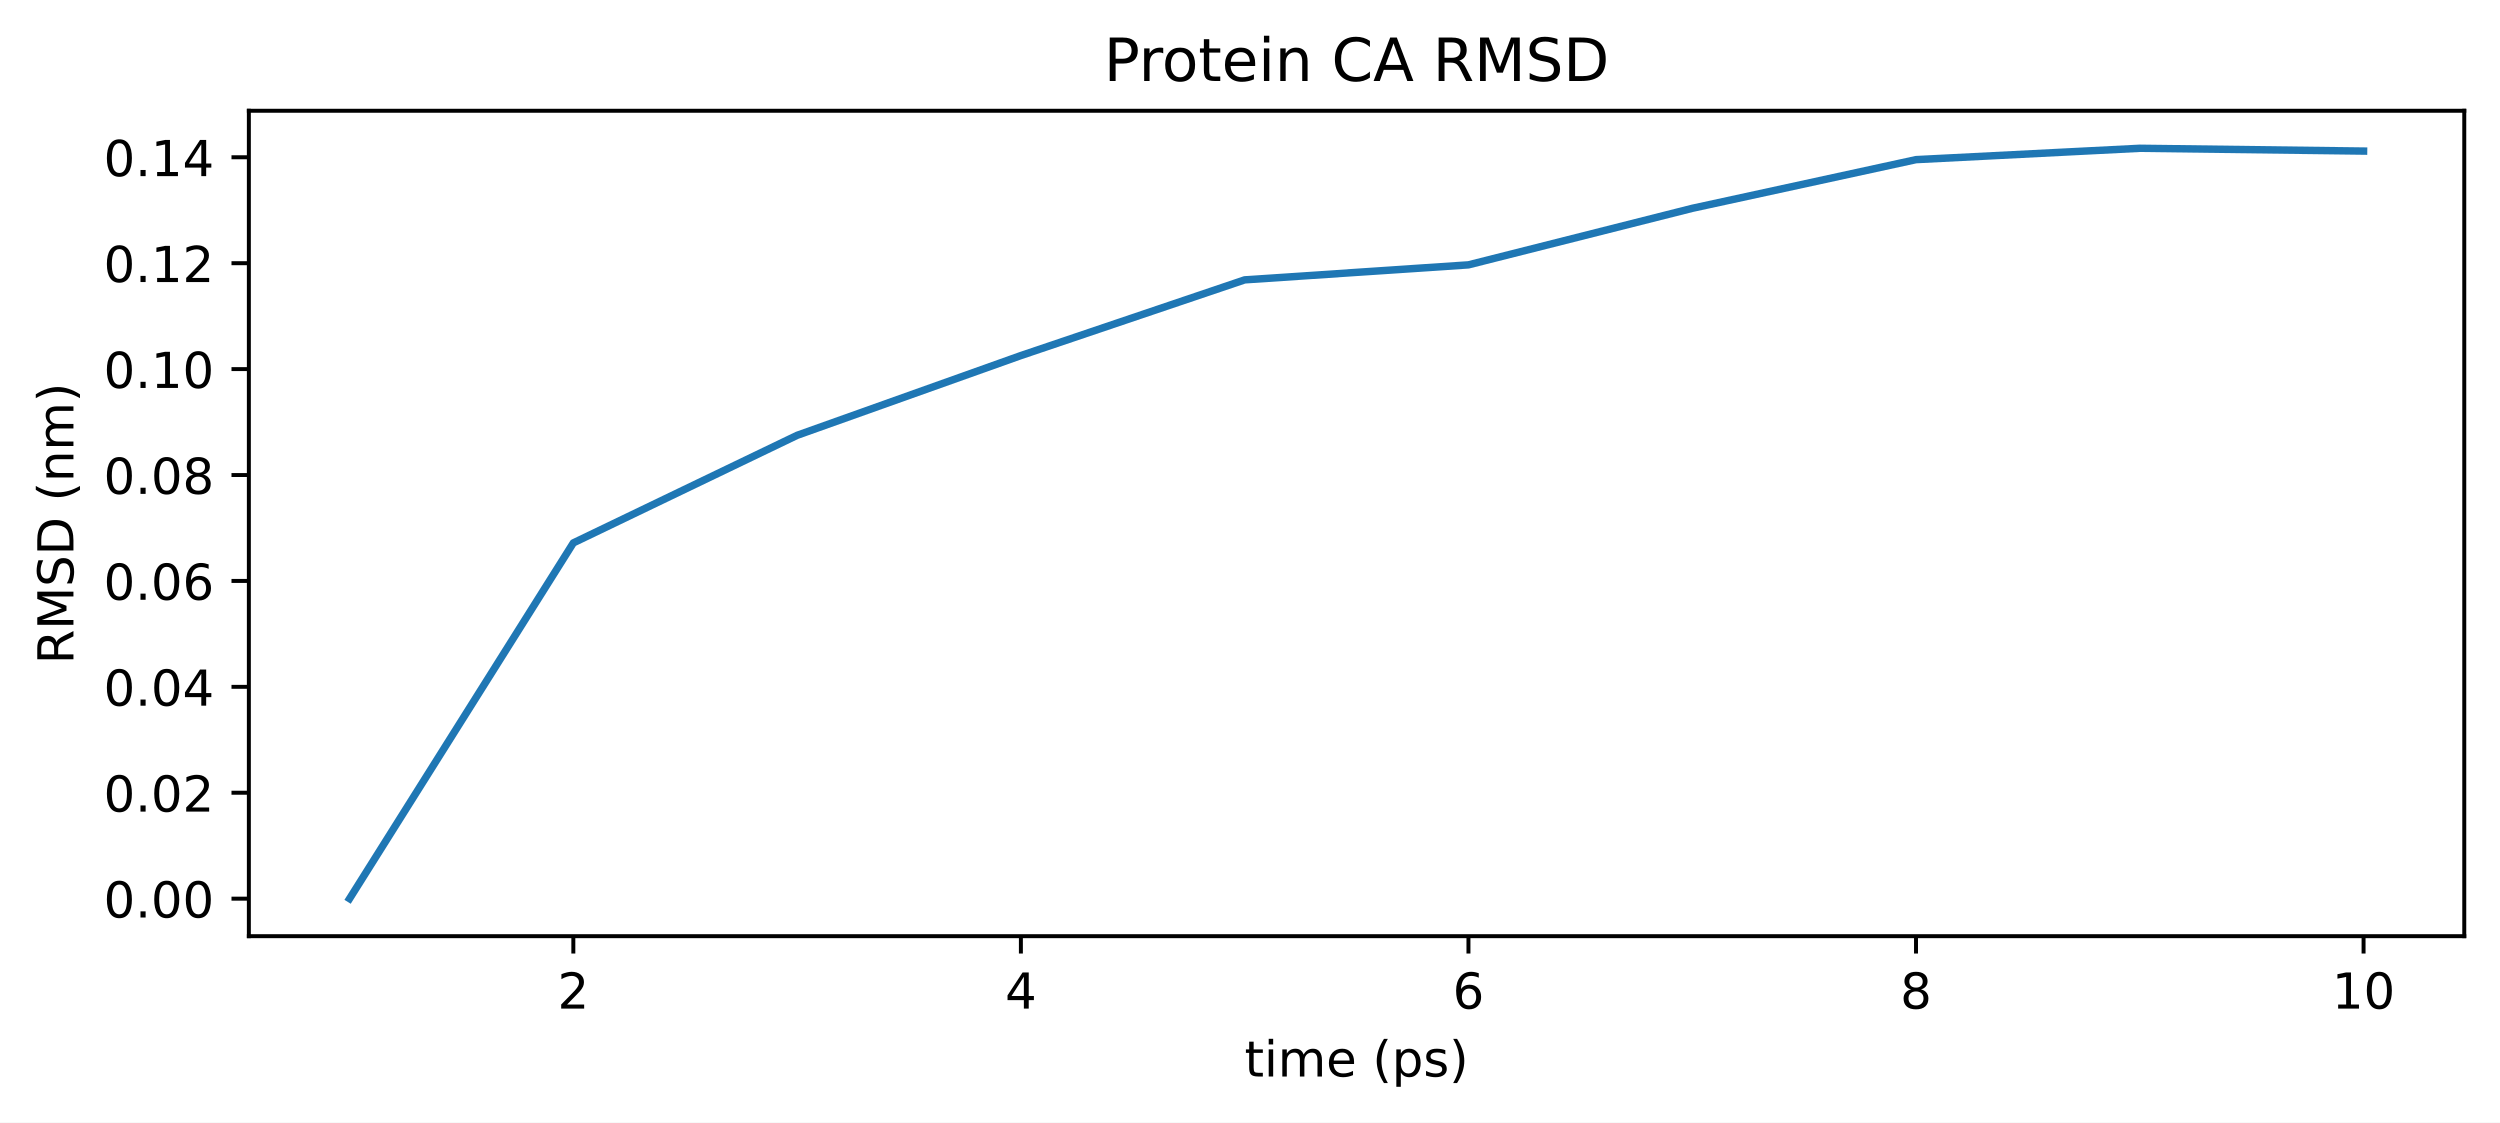
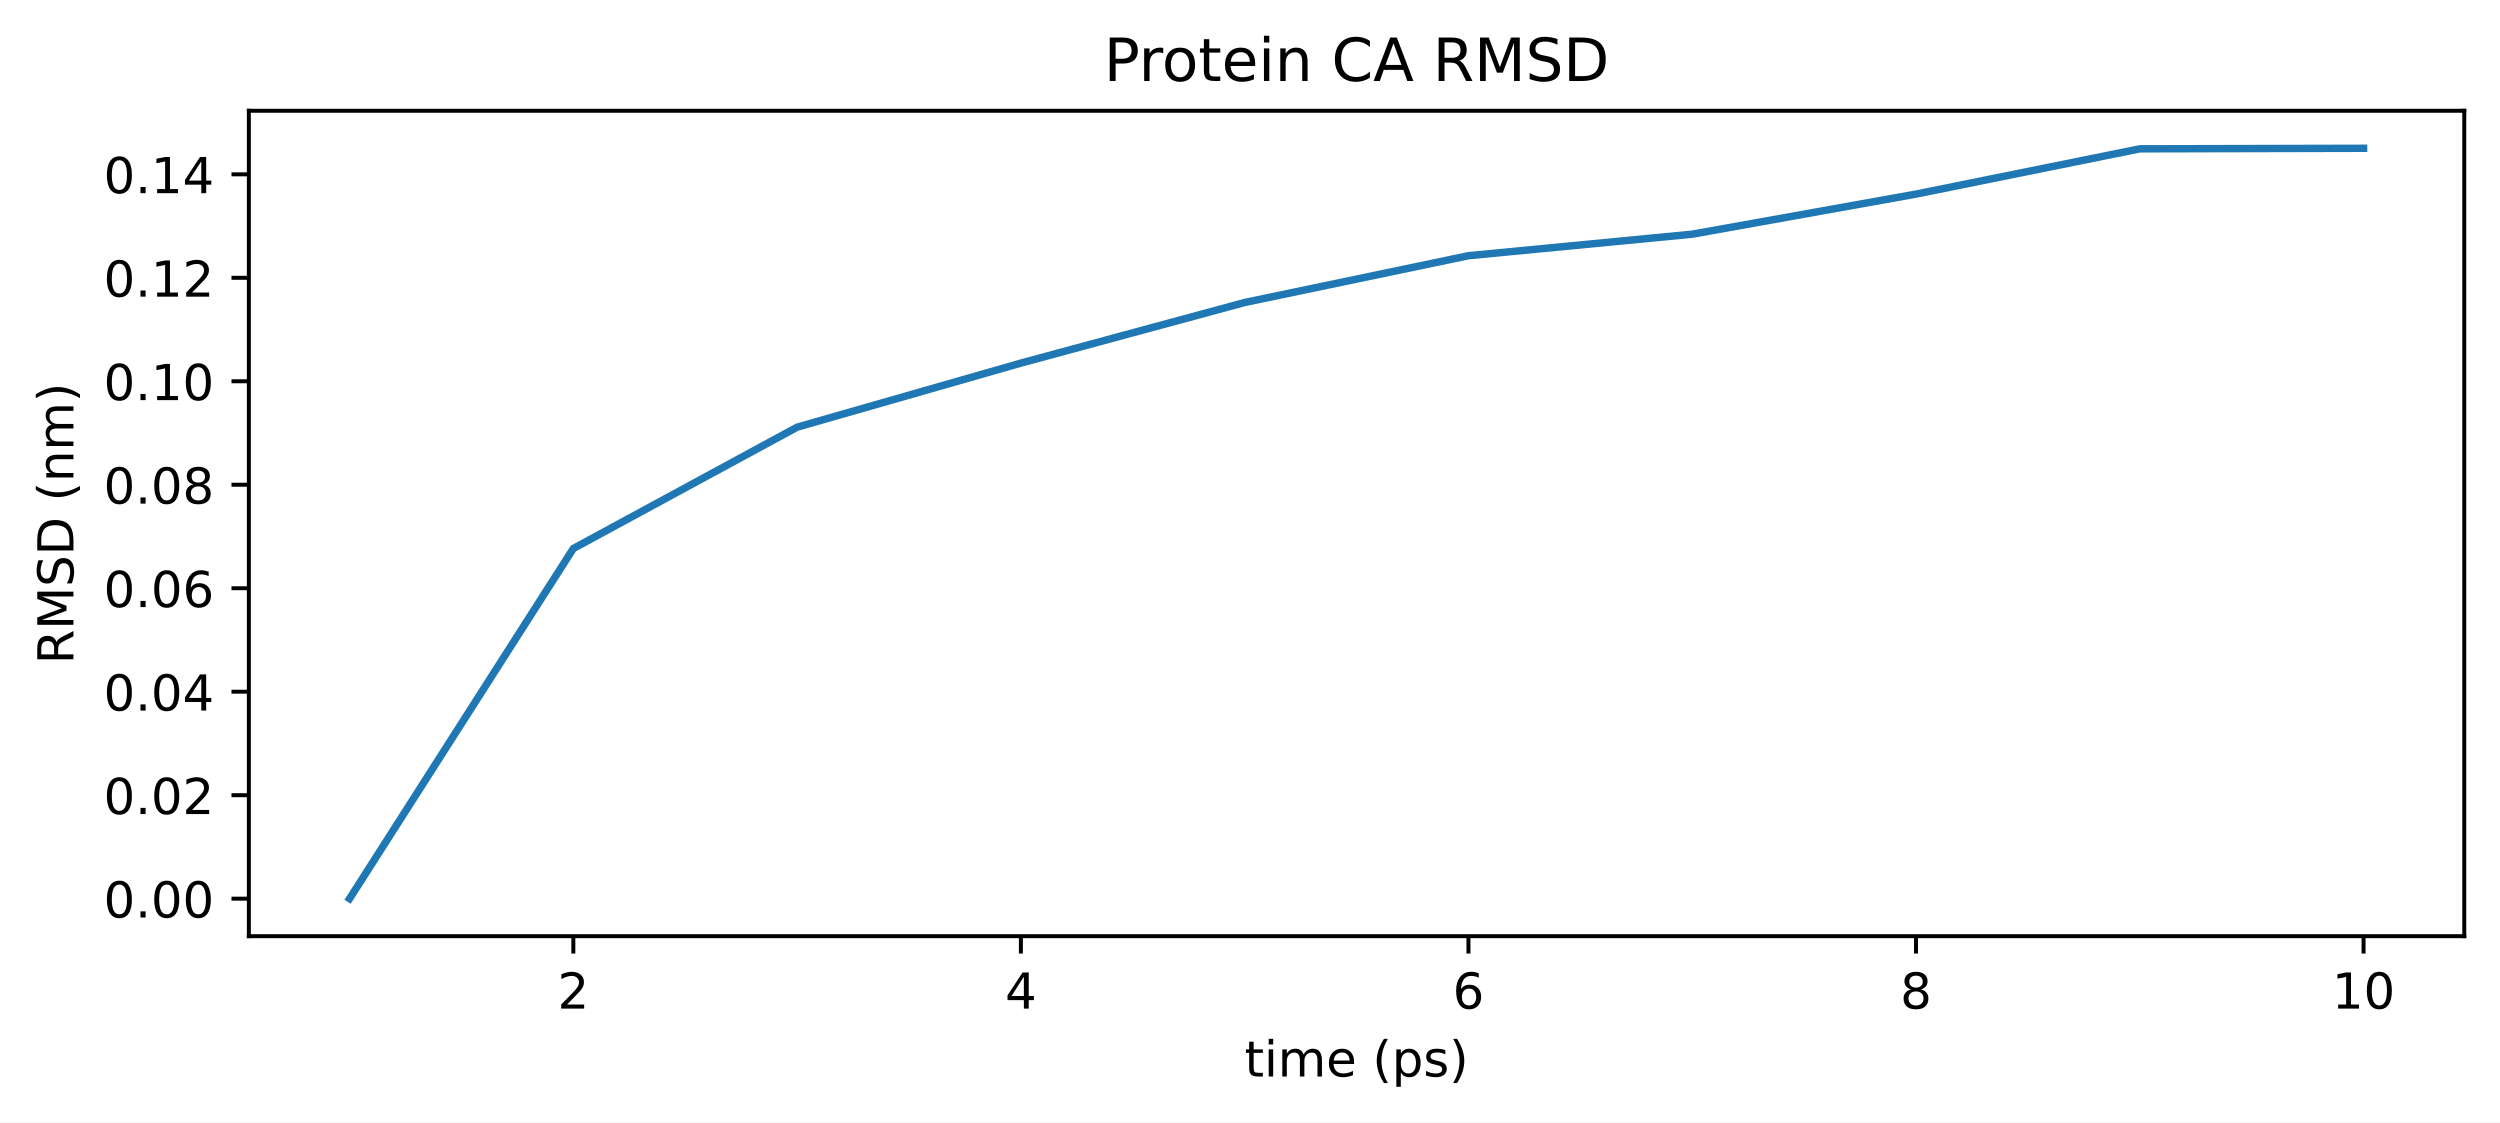
<svg xmlns="http://www.w3.org/2000/svg" xmlns:xlink="http://www.w3.org/1999/xlink" width="503.744pt" height="226.194pt" viewBox="0 0 503.744 226.194" version="1.1">
  <defs>
    <style type="text/css">*{stroke-linejoin: round; stroke-linecap: butt}</style>
  </defs>
  <g id="figure_1">
    <g id="patch_1">
      <path d="M 0 226.194  L 503.744 226.194  L 503.744 0  L 0 0  z " style="fill: #ffffff" />
    </g>
    <g id="axes_1">
      <g id="patch_2">
        <path d="M 50.144 188.638  L 496.544 188.638  L 496.544 22.318  L 50.144 22.318  z " style="fill: #ffffff" />
      </g>
      <g id="matplotlib.axis_1">
        <g id="xtick_1">
          <g id="line2d_1">
            <defs>
-               <path id="m0644e75cca" d="M 0 0  L 0 3.5  " style="stroke: #000000; stroke-width: 0.8" />
+               <path id="m06a3fca0b7" d="M 0 0  L 0 3.5  " style="stroke: #000000; stroke-width: 0.8" />
            </defs>
            <g>
-               <use xlink:href="#m0644e75cca" x="115.526" y="188.638" style="stroke: #000000; stroke-width: 0.8" />
+               <use xlink:href="#m06a3fca0b7" x="115.526" y="188.638" style="stroke: #000000; stroke-width: 0.8" />
            </g>
          </g>
          <g id="text_1">
            <g transform="translate(112.3443 203.2366) scale(0.1 -0.1)">
              <defs>
                <path id="DejaVuSans-32" d="M 1228 531  L 3431 531  L 3431 0  L 469 0  L 469 531  Q 828 903 1448 1529  Q 2069 2156 2228 2338  Q 2531 2678 2651 2914  Q 2772 3150 2772 3378  Q 2772 3750 2511 3984  Q 2250 4219 1831 4219  Q 1534 4219 1204 4116  Q 875 4013 500 3803  L 500 4441  Q 881 4594 1212 4672  Q 1544 4750 1819 4750  Q 2544 4750 2975 4387  Q 3406 4025 3406 3419  Q 3406 3131 3298 2873  Q 3191 2616 2906 2266  Q 2828 2175 2409 1742  Q 1991 1309 1228 531  z " transform="scale(0.015625)" />
              </defs>
              <use xlink:href="#DejaVuSans-32" />
            </g>
          </g>
        </g>
        <g id="xtick_2">
          <g id="line2d_2">
            <g>
-               <use xlink:href="#m0644e75cca" x="205.707" y="188.638" style="stroke: #000000; stroke-width: 0.8" />
+               <use xlink:href="#m06a3fca0b7" x="205.707" y="188.638" style="stroke: #000000; stroke-width: 0.8" />
            </g>
          </g>
          <g id="text_2">
            <g transform="translate(202.5261 203.2366) scale(0.1 -0.1)">
              <defs>
                <path id="DejaVuSans-34" d="M 2419 4116  L 825 1625  L 2419 1625  L 2419 4116  z M 2253 4666  L 3047 4666  L 3047 1625  L 3713 1625  L 3713 1100  L 3047 1100  L 3047 0  L 2419 0  L 2419 1100  L 313 1100  L 313 1709  L 2253 4666  z " transform="scale(0.015625)" />
              </defs>
              <use xlink:href="#DejaVuSans-34" />
            </g>
          </g>
        </g>
        <g id="xtick_3">
          <g id="line2d_3">
            <g>
-               <use xlink:href="#m0644e75cca" x="295.889" y="188.638" style="stroke: #000000; stroke-width: 0.8" />
+               <use xlink:href="#m06a3fca0b7" x="295.889" y="188.638" style="stroke: #000000; stroke-width: 0.8" />
            </g>
          </g>
          <g id="text_3">
            <g transform="translate(292.708 203.2366) scale(0.1 -0.1)">
              <defs>
                <path id="DejaVuSans-36" d="M 2113 2584  Q 1688 2584 1439 2293  Q 1191 2003 1191 1497  Q 1191 994 1439 701  Q 1688 409 2113 409  Q 2538 409 2786 701  Q 3034 994 3034 1497  Q 3034 2003 2786 2293  Q 2538 2584 2113 2584  z M 3366 4563  L 3366 3988  Q 3128 4100 2886 4159  Q 2644 4219 2406 4219  Q 1781 4219 1451 3797  Q 1122 3375 1075 2522  Q 1259 2794 1537 2939  Q 1816 3084 2150 3084  Q 2853 3084 3261 2657  Q 3669 2231 3669 1497  Q 3669 778 3244 343  Q 2819 -91 2113 -91  Q 1303 -91 875 529  Q 447 1150 447 2328  Q 447 3434 972 4092  Q 1497 4750 2381 4750  Q 2619 4750 2861 4703  Q 3103 4656 3366 4563  z " transform="scale(0.015625)" />
              </defs>
              <use xlink:href="#DejaVuSans-36" />
            </g>
          </g>
        </g>
        <g id="xtick_4">
          <g id="line2d_4">
            <g>
-               <use xlink:href="#m0644e75cca" x="386.071" y="188.638" style="stroke: #000000; stroke-width: 0.8" />
+               <use xlink:href="#m06a3fca0b7" x="386.071" y="188.638" style="stroke: #000000; stroke-width: 0.8" />
            </g>
          </g>
          <g id="text_4">
            <g transform="translate(382.8898 203.2366) scale(0.1 -0.1)">
              <defs>
                <path id="DejaVuSans-38" d="M 2034 2216  Q 1584 2216 1326 1975  Q 1069 1734 1069 1313  Q 1069 891 1326 650  Q 1584 409 2034 409  Q 2484 409 2743 651  Q 3003 894 3003 1313  Q 3003 1734 2745 1975  Q 2488 2216 2034 2216  z M 1403 2484  Q 997 2584 770 2862  Q 544 3141 544 3541  Q 544 4100 942 4425  Q 1341 4750 2034 4750  Q 2731 4750 3128 4425  Q 3525 4100 3525 3541  Q 3525 3141 3298 2862  Q 3072 2584 2669 2484  Q 3125 2378 3379 2068  Q 3634 1759 3634 1313  Q 3634 634 3220 271  Q 2806 -91 2034 -91  Q 1263 -91 848 271  Q 434 634 434 1313  Q 434 1759 690 2068  Q 947 2378 1403 2484  z M 1172 3481  Q 1172 3119 1398 2916  Q 1625 2713 2034 2713  Q 2441 2713 2670 2916  Q 2900 3119 2900 3481  Q 2900 3844 2670 4047  Q 2441 4250 2034 4250  Q 1625 4250 1398 4047  Q 1172 3844 1172 3481  z " transform="scale(0.015625)" />
              </defs>
              <use xlink:href="#DejaVuSans-38" />
            </g>
          </g>
        </g>
        <g id="xtick_5">
          <g id="line2d_5">
            <g>
-               <use xlink:href="#m0644e75cca" x="476.253" y="188.638" style="stroke: #000000; stroke-width: 0.8" />
+               <use xlink:href="#m06a3fca0b7" x="476.253" y="188.638" style="stroke: #000000; stroke-width: 0.8" />
            </g>
          </g>
          <g id="text_5">
            <g transform="translate(469.8903 203.2366) scale(0.1 -0.1)">
              <defs>
                <path id="DejaVuSans-31" d="M 794 531  L 1825 531  L 1825 4091  L 703 3866  L 703 4441  L 1819 4666  L 2450 4666  L 2450 531  L 3481 531  L 3481 0  L 794 0  L 794 531  z " transform="scale(0.015625)" />
                <path id="DejaVuSans-30" d="M 2034 4250  Q 1547 4250 1301 3770  Q 1056 3291 1056 2328  Q 1056 1369 1301 889  Q 1547 409 2034 409  Q 2525 409 2770 889  Q 3016 1369 3016 2328  Q 3016 3291 2770 3770  Q 2525 4250 2034 4250  z M 2034 4750  Q 2819 4750 3233 4129  Q 3647 3509 3647 2328  Q 3647 1150 3233 529  Q 2819 -91 2034 -91  Q 1250 -91 836 529  Q 422 1150 422 2328  Q 422 3509 836 4129  Q 1250 4750 2034 4750  z " transform="scale(0.015625)" />
              </defs>
              <use xlink:href="#DejaVuSans-31" />
              <use xlink:href="#DejaVuSans-30" transform="translate(63.62305 0)" />
            </g>
          </g>
        </g>
        <g id="text_6">
          <g transform="translate(250.7781 216.9147) scale(0.1 -0.1)">
            <defs>
              <path id="DejaVuSans-74" d="M 1172 4494  L 1172 3500  L 2356 3500  L 2356 3053  L 1172 3053  L 1172 1153  Q 1172 725 1289 603  Q 1406 481 1766 481  L 2356 481  L 2356 0  L 1766 0  Q 1100 0 847 248  Q 594 497 594 1153  L 594 3053  L 172 3053  L 172 3500  L 594 3500  L 594 4494  L 1172 4494  z " transform="scale(0.015625)" />
              <path id="DejaVuSans-69" d="M 603 3500  L 1178 3500  L 1178 0  L 603 0  L 603 3500  z M 603 4863  L 1178 4863  L 1178 4134  L 603 4134  L 603 4863  z " transform="scale(0.015625)" />
              <path id="DejaVuSans-6d" d="M 3328 2828  Q 3544 3216 3844 3400  Q 4144 3584 4550 3584  Q 5097 3584 5394 3201  Q 5691 2819 5691 2113  L 5691 0  L 5113 0  L 5113 2094  Q 5113 2597 4934 2840  Q 4756 3084 4391 3084  Q 3944 3084 3684 2787  Q 3425 2491 3425 1978  L 3425 0  L 2847 0  L 2847 2094  Q 2847 2600 2669 2842  Q 2491 3084 2119 3084  Q 1678 3084 1418 2786  Q 1159 2488 1159 1978  L 1159 0  L 581 0  L 581 3500  L 1159 3500  L 1159 2956  Q 1356 3278 1631 3431  Q 1906 3584 2284 3584  Q 2666 3584 2933 3390  Q 3200 3197 3328 2828  z " transform="scale(0.015625)" />
              <path id="DejaVuSans-65" d="M 3597 1894  L 3597 1613  L 953 1613  Q 991 1019 1311 708  Q 1631 397 2203 397  Q 2534 397 2845 478  Q 3156 559 3463 722  L 3463 178  Q 3153 47 2828 -22  Q 2503 -91 2169 -91  Q 1331 -91 842 396  Q 353 884 353 1716  Q 353 2575 817 3079  Q 1281 3584 2069 3584  Q 2775 3584 3186 3129  Q 3597 2675 3597 1894  z M 3022 2063  Q 3016 2534 2758 2815  Q 2500 3097 2075 3097  Q 1594 3097 1305 2825  Q 1016 2553 972 2059  L 3022 2063  z " transform="scale(0.015625)" />
              <path id="DejaVuSans-20" transform="scale(0.015625)" />
              <path id="DejaVuSans-28" d="M 1984 4856  Q 1566 4138 1362 3434  Q 1159 2731 1159 2009  Q 1159 1288 1364 580  Q 1569 -128 1984 -844  L 1484 -844  Q 1016 -109 783 600  Q 550 1309 550 2009  Q 550 2706 781 3412  Q 1013 4119 1484 4856  L 1984 4856  z " transform="scale(0.015625)" />
              <path id="DejaVuSans-70" d="M 1159 525  L 1159 -1331  L 581 -1331  L 581 3500  L 1159 3500  L 1159 2969  Q 1341 3281 1617 3432  Q 1894 3584 2278 3584  Q 2916 3584 3314 3078  Q 3713 2572 3713 1747  Q 3713 922 3314 415  Q 2916 -91 2278 -91  Q 1894 -91 1617 61  Q 1341 213 1159 525  z M 3116 1747  Q 3116 2381 2855 2742  Q 2594 3103 2138 3103  Q 1681 3103 1420 2742  Q 1159 2381 1159 1747  Q 1159 1113 1420 752  Q 1681 391 2138 391  Q 2594 391 2855 752  Q 3116 1113 3116 1747  z " transform="scale(0.015625)" />
              <path id="DejaVuSans-73" d="M 2834 3397  L 2834 2853  Q 2591 2978 2328 3040  Q 2066 3103 1784 3103  Q 1356 3103 1142 2972  Q 928 2841 928 2578  Q 928 2378 1081 2264  Q 1234 2150 1697 2047  L 1894 2003  Q 2506 1872 2764 1633  Q 3022 1394 3022 966  Q 3022 478 2636 193  Q 2250 -91 1575 -91  Q 1294 -91 989 -36  Q 684 19 347 128  L 347 722  Q 666 556 975 473  Q 1284 391 1588 391  Q 1994 391 2212 530  Q 2431 669 2431 922  Q 2431 1156 2273 1281  Q 2116 1406 1581 1522  L 1381 1569  Q 847 1681 609 1914  Q 372 2147 372 2553  Q 372 3047 722 3315  Q 1072 3584 1716 3584  Q 2034 3584 2315 3537  Q 2597 3491 2834 3397  z " transform="scale(0.015625)" />
              <path id="DejaVuSans-29" d="M 513 4856  L 1013 4856  Q 1481 4119 1714 3412  Q 1947 2706 1947 2009  Q 1947 1309 1714 600  Q 1481 -109 1013 -844  L 513 -844  Q 928 -128 1133 580  Q 1338 1288 1338 2009  Q 1338 2731 1133 3434  Q 928 4138 513 4856  z " transform="scale(0.015625)" />
            </defs>
            <use xlink:href="#DejaVuSans-74" />
            <use xlink:href="#DejaVuSans-69" transform="translate(39.20898 0)" />
            <use xlink:href="#DejaVuSans-6d" transform="translate(66.99219 0)" />
            <use xlink:href="#DejaVuSans-65" transform="translate(164.4043 0)" />
            <use xlink:href="#DejaVuSans-20" transform="translate(225.9277 0)" />
            <use xlink:href="#DejaVuSans-28" transform="translate(257.7148 0)" />
            <use xlink:href="#DejaVuSans-70" transform="translate(296.7285 0)" />
            <use xlink:href="#DejaVuSans-73" transform="translate(360.2051 0)" />
            <use xlink:href="#DejaVuSans-29" transform="translate(412.3047 0)" />
          </g>
        </g>
      </g>
      <g id="matplotlib.axis_2">
        <g id="ytick_1">
          <g id="line2d_6">
            <defs>
-               <path id="m5e688d7b8a" d="M 0 0  L -3.5 0  " style="stroke: #000000; stroke-width: 0.8" />
+               <path id="m554b20ce1a" d="M 0 0  L -3.5 0  " style="stroke: #000000; stroke-width: 0.8" />
            </defs>
            <g>
-               <use xlink:href="#m5e688d7b8a" x="50.144" y="181.078" style="stroke: #000000; stroke-width: 0.8" />
+               <use xlink:href="#m554b20ce1a" x="50.144" y="181.078" style="stroke: #000000; stroke-width: 0.8" />
            </g>
          </g>
          <g id="text_7">
            <g transform="translate(20.87813 184.8773) scale(0.1 -0.1)">
              <defs>
                <path id="DejaVuSans-2e" d="M 684 794  L 1344 794  L 1344 0  L 684 0  L 684 794  z " transform="scale(0.015625)" />
              </defs>
              <use xlink:href="#DejaVuSans-30" />
              <use xlink:href="#DejaVuSans-2e" transform="translate(63.62305 0)" />
              <use xlink:href="#DejaVuSans-30" transform="translate(95.41016 0)" />
              <use xlink:href="#DejaVuSans-30" transform="translate(159.0332 0)" />
            </g>
          </g>
        </g>
        <g id="ytick_2">
          <g id="line2d_7">
            <g>
-               <use xlink:href="#m5e688d7b8a" x="50.144" y="159.737" style="stroke: #000000; stroke-width: 0.8" />
+               <use xlink:href="#m554b20ce1a" x="50.144" y="160.228" style="stroke: #000000; stroke-width: 0.8" />
            </g>
          </g>
          <g id="text_8">
-             <g transform="translate(20.87813 163.5365) scale(0.1 -0.1)">
+             <g transform="translate(20.87813 164.0268) scale(0.1 -0.1)">
              <use xlink:href="#DejaVuSans-30" />
              <use xlink:href="#DejaVuSans-2e" transform="translate(63.62305 0)" />
              <use xlink:href="#DejaVuSans-30" transform="translate(95.41016 0)" />
              <use xlink:href="#DejaVuSans-32" transform="translate(159.0332 0)" />
            </g>
          </g>
        </g>
        <g id="ytick_3">
          <g id="line2d_8">
            <g>
-               <use xlink:href="#m5e688d7b8a" x="50.144" y="138.396" style="stroke: #000000; stroke-width: 0.8" />
+               <use xlink:href="#m554b20ce1a" x="50.144" y="139.377" style="stroke: #000000; stroke-width: 0.8" />
            </g>
          </g>
          <g id="text_9">
-             <g transform="translate(20.87813 142.1956) scale(0.1 -0.1)">
+             <g transform="translate(20.87813 143.1763) scale(0.1 -0.1)">
              <use xlink:href="#DejaVuSans-30" />
              <use xlink:href="#DejaVuSans-2e" transform="translate(63.62305 0)" />
              <use xlink:href="#DejaVuSans-30" transform="translate(95.41016 0)" />
              <use xlink:href="#DejaVuSans-34" transform="translate(159.0332 0)" />
            </g>
          </g>
        </g>
        <g id="ytick_4">
          <g id="line2d_9">
            <g>
-               <use xlink:href="#m5e688d7b8a" x="50.144" y="117.056" style="stroke: #000000; stroke-width: 0.8" />
+               <use xlink:href="#m554b20ce1a" x="50.144" y="118.527" style="stroke: #000000; stroke-width: 0.8" />
            </g>
          </g>
          <g id="text_10">
-             <g transform="translate(20.87813 120.8548) scale(0.1 -0.1)">
+             <g transform="translate(20.87813 122.3258) scale(0.1 -0.1)">
              <use xlink:href="#DejaVuSans-30" />
              <use xlink:href="#DejaVuSans-2e" transform="translate(63.62305 0)" />
              <use xlink:href="#DejaVuSans-30" transform="translate(95.41016 0)" />
              <use xlink:href="#DejaVuSans-36" transform="translate(159.0332 0)" />
            </g>
          </g>
        </g>
        <g id="ytick_5">
          <g id="line2d_10">
            <g>
-               <use xlink:href="#m5e688d7b8a" x="50.144" y="95.715" style="stroke: #000000; stroke-width: 0.8" />
+               <use xlink:href="#m554b20ce1a" x="50.144" y="97.676" style="stroke: #000000; stroke-width: 0.8" />
            </g>
          </g>
          <g id="text_11">
-             <g transform="translate(20.87813 99.5139) scale(0.1 -0.1)">
+             <g transform="translate(20.87813 101.4753) scale(0.1 -0.1)">
              <use xlink:href="#DejaVuSans-30" />
              <use xlink:href="#DejaVuSans-2e" transform="translate(63.62305 0)" />
              <use xlink:href="#DejaVuSans-30" transform="translate(95.41016 0)" />
              <use xlink:href="#DejaVuSans-38" transform="translate(159.0332 0)" />
            </g>
          </g>
        </g>
        <g id="ytick_6">
          <g id="line2d_11">
            <g>
-               <use xlink:href="#m5e688d7b8a" x="50.144" y="74.374" style="stroke: #000000; stroke-width: 0.8" />
+               <use xlink:href="#m554b20ce1a" x="50.144" y="76.826" style="stroke: #000000; stroke-width: 0.8" />
            </g>
          </g>
          <g id="text_12">
-             <g transform="translate(20.87813 78.17304) scale(0.1 -0.1)">
+             <g transform="translate(20.87813 80.62476) scale(0.1 -0.1)">
              <use xlink:href="#DejaVuSans-30" />
              <use xlink:href="#DejaVuSans-2e" transform="translate(63.62305 0)" />
              <use xlink:href="#DejaVuSans-31" transform="translate(95.41016 0)" />
              <use xlink:href="#DejaVuSans-30" transform="translate(159.0332 0)" />
            </g>
          </g>
        </g>
        <g id="ytick_7">
          <g id="line2d_12">
            <g>
-               <use xlink:href="#m5e688d7b8a" x="50.144" y="53.033" style="stroke: #000000; stroke-width: 0.8" />
+               <use xlink:href="#m554b20ce1a" x="50.144" y="55.975" style="stroke: #000000; stroke-width: 0.8" />
            </g>
          </g>
          <g id="text_13">
-             <g transform="translate(20.87813 56.83218) scale(0.1 -0.1)">
+             <g transform="translate(20.87813 59.77424) scale(0.1 -0.1)">
              <use xlink:href="#DejaVuSans-30" />
              <use xlink:href="#DejaVuSans-2e" transform="translate(63.62305 0)" />
              <use xlink:href="#DejaVuSans-31" transform="translate(95.41016 0)" />
              <use xlink:href="#DejaVuSans-32" transform="translate(159.0332 0)" />
            </g>
          </g>
        </g>
        <g id="ytick_8">
          <g id="line2d_13">
            <g>
-               <use xlink:href="#m5e688d7b8a" x="50.144" y="31.692" style="stroke: #000000; stroke-width: 0.8" />
+               <use xlink:href="#m554b20ce1a" x="50.144" y="35.125" style="stroke: #000000; stroke-width: 0.8" />
            </g>
          </g>
          <g id="text_14">
-             <g transform="translate(20.87813 35.49132) scale(0.1 -0.1)">
+             <g transform="translate(20.87813 38.92373) scale(0.1 -0.1)">
              <use xlink:href="#DejaVuSans-30" />
              <use xlink:href="#DejaVuSans-2e" transform="translate(63.62305 0)" />
              <use xlink:href="#DejaVuSans-31" transform="translate(95.41016 0)" />
              <use xlink:href="#DejaVuSans-34" transform="translate(159.0332 0)" />
            </g>
          </g>
        </g>
        <g id="text_15">
          <g transform="translate(14.79844 133.8203) rotate(-90) scale(0.1 -0.1)">
            <defs>
              <path id="DejaVuSans-52" d="M 2841 2188  Q 3044 2119 3236 1894  Q 3428 1669 3622 1275  L 4263 0  L 3584 0  L 2988 1197  Q 2756 1666 2539 1819  Q 2322 1972 1947 1972  L 1259 1972  L 1259 0  L 628 0  L 628 4666  L 2053 4666  Q 2853 4666 3247 4331  Q 3641 3997 3641 3322  Q 3641 2881 3436 2590  Q 3231 2300 2841 2188  z M 1259 4147  L 1259 2491  L 2053 2491  Q 2509 2491 2742 2702  Q 2975 2913 2975 3322  Q 2975 3731 2742 3939  Q 2509 4147 2053 4147  L 1259 4147  z " transform="scale(0.015625)" />
              <path id="DejaVuSans-4d" d="M 628 4666  L 1569 4666  L 2759 1491  L 3956 4666  L 4897 4666  L 4897 0  L 4281 0  L 4281 4097  L 3078 897  L 2444 897  L 1241 4097  L 1241 0  L 628 0  L 628 4666  z " transform="scale(0.015625)" />
              <path id="DejaVuSans-53" d="M 3425 4513  L 3425 3897  Q 3066 4069 2747 4153  Q 2428 4238 2131 4238  Q 1616 4238 1336 4038  Q 1056 3838 1056 3469  Q 1056 3159 1242 3001  Q 1428 2844 1947 2747  L 2328 2669  Q 3034 2534 3370 2195  Q 3706 1856 3706 1288  Q 3706 609 3251 259  Q 2797 -91 1919 -91  Q 1588 -91 1214 -16  Q 841 59 441 206  L 441 856  Q 825 641 1194 531  Q 1563 422 1919 422  Q 2459 422 2753 634  Q 3047 847 3047 1241  Q 3047 1584 2836 1778  Q 2625 1972 2144 2069  L 1759 2144  Q 1053 2284 737 2584  Q 422 2884 422 3419  Q 422 4038 858 4394  Q 1294 4750 2059 4750  Q 2388 4750 2728 4690  Q 3069 4631 3425 4513  z " transform="scale(0.015625)" />
              <path id="DejaVuSans-44" d="M 1259 4147  L 1259 519  L 2022 519  Q 2988 519 3436 956  Q 3884 1394 3884 2338  Q 3884 3275 3436 3711  Q 2988 4147 2022 4147  L 1259 4147  z M 628 4666  L 1925 4666  Q 3281 4666 3915 4102  Q 4550 3538 4550 2338  Q 4550 1131 3912 565  Q 3275 0 1925 0  L 628 0  L 628 4666  z " transform="scale(0.015625)" />
              <path id="DejaVuSans-6e" d="M 3513 2113  L 3513 0  L 2938 0  L 2938 2094  Q 2938 2591 2744 2837  Q 2550 3084 2163 3084  Q 1697 3084 1428 2787  Q 1159 2491 1159 1978  L 1159 0  L 581 0  L 581 3500  L 1159 3500  L 1159 2956  Q 1366 3272 1645 3428  Q 1925 3584 2291 3584  Q 2894 3584 3203 3211  Q 3513 2838 3513 2113  z " transform="scale(0.015625)" />
            </defs>
            <use xlink:href="#DejaVuSans-52" />
            <use xlink:href="#DejaVuSans-4d" transform="translate(69.48242 0)" />
            <use xlink:href="#DejaVuSans-53" transform="translate(155.7617 0)" />
            <use xlink:href="#DejaVuSans-44" transform="translate(219.2383 0)" />
            <use xlink:href="#DejaVuSans-20" transform="translate(296.2402 0)" />
            <use xlink:href="#DejaVuSans-28" transform="translate(328.0273 0)" />
            <use xlink:href="#DejaVuSans-6e" transform="translate(367.041 0)" />
            <use xlink:href="#DejaVuSans-6d" transform="translate(430.4199 0)" />
            <use xlink:href="#DejaVuSans-29" transform="translate(527.832 0)" />
          </g>
        </g>
      </g>
      <g id="line2d_14">
-         <path d="M 70.435 181.078  L 115.526 109.393  L 160.616 87.717  L 205.707 71.644  L 250.798 56.391  L 295.889 53.368  L 340.98 41.977  L 386.071 32.166  L 431.162 29.878  L 476.253 30.442  " clip-path="url(#p1ec525720a)" style="fill: none; stroke: #1f77b4; stroke-width: 1.5; stroke-linecap: square" />
+         <path d="M 70.435 181.078  L 115.526 110.522  L 160.616 86.073  L 205.707 73.161  L 250.798 60.95  L 295.889 51.523  L 340.98 47.186  L 386.071 39.106  L 431.162 29.988  L 476.253 29.878  " clip-path="url(#p8d00837a48)" style="fill: none; stroke: #1f77b4; stroke-width: 1.5; stroke-linecap: square" />
      </g>
      <g id="patch_3">
        <path d="M 50.144 188.638  L 50.144 22.318  " style="fill: none; stroke: #000000; stroke-width: 0.8; stroke-linejoin: miter; stroke-linecap: square" />
      </g>
      <g id="patch_4">
        <path d="M 496.544 188.638  L 496.544 22.318  " style="fill: none; stroke: #000000; stroke-width: 0.8; stroke-linejoin: miter; stroke-linecap: square" />
      </g>
      <g id="patch_5">
        <path d="M 50.144 188.638  L 496.544 188.638  " style="fill: none; stroke: #000000; stroke-width: 0.8; stroke-linejoin: miter; stroke-linecap: square" />
      </g>
      <g id="patch_6">
        <path d="M 50.144 22.318  L 496.544 22.318  " style="fill: none; stroke: #000000; stroke-width: 0.8; stroke-linejoin: miter; stroke-linecap: square" />
      </g>
      <g id="text_16">
        <g transform="translate(222.4319 16.31812) scale(0.12 -0.12)">
          <defs>
            <path id="DejaVuSans-50" d="M 1259 4147  L 1259 2394  L 2053 2394  Q 2494 2394 2734 2622  Q 2975 2850 2975 3272  Q 2975 3691 2734 3919  Q 2494 4147 2053 4147  L 1259 4147  z M 628 4666  L 2053 4666  Q 2838 4666 3239 4311  Q 3641 3956 3641 3272  Q 3641 2581 3239 2228  Q 2838 1875 2053 1875  L 1259 1875  L 1259 0  L 628 0  L 628 4666  z " transform="scale(0.015625)" />
            <path id="DejaVuSans-72" d="M 2631 2963  Q 2534 3019 2420 3045  Q 2306 3072 2169 3072  Q 1681 3072 1420 2755  Q 1159 2438 1159 1844  L 1159 0  L 581 0  L 581 3500  L 1159 3500  L 1159 2956  Q 1341 3275 1631 3429  Q 1922 3584 2338 3584  Q 2397 3584 2469 3576  Q 2541 3569 2628 3553  L 2631 2963  z " transform="scale(0.015625)" />
            <path id="DejaVuSans-6f" d="M 1959 3097  Q 1497 3097 1228 2736  Q 959 2375 959 1747  Q 959 1119 1226 758  Q 1494 397 1959 397  Q 2419 397 2687 759  Q 2956 1122 2956 1747  Q 2956 2369 2687 2733  Q 2419 3097 1959 3097  z M 1959 3584  Q 2709 3584 3137 3096  Q 3566 2609 3566 1747  Q 3566 888 3137 398  Q 2709 -91 1959 -91  Q 1206 -91 779 398  Q 353 888 353 1747  Q 353 2609 779 3096  Q 1206 3584 1959 3584  z " transform="scale(0.015625)" />
            <path id="DejaVuSans-43" d="M 4122 4306  L 4122 3641  Q 3803 3938 3442 4084  Q 3081 4231 2675 4231  Q 1875 4231 1450 3742  Q 1025 3253 1025 2328  Q 1025 1406 1450 917  Q 1875 428 2675 428  Q 3081 428 3442 575  Q 3803 722 4122 1019  L 4122 359  Q 3791 134 3420 21  Q 3050 -91 2638 -91  Q 1578 -91 968 557  Q 359 1206 359 2328  Q 359 3453 968 4101  Q 1578 4750 2638 4750  Q 3056 4750 3426 4639  Q 3797 4528 4122 4306  z " transform="scale(0.015625)" />
            <path id="DejaVuSans-41" d="M 2188 4044  L 1331 1722  L 3047 1722  L 2188 4044  z M 1831 4666  L 2547 4666  L 4325 0  L 3669 0  L 3244 1197  L 1141 1197  L 716 0  L 50 0  L 1831 4666  z " transform="scale(0.015625)" />
          </defs>
          <use xlink:href="#DejaVuSans-50" />
          <use xlink:href="#DejaVuSans-72" transform="translate(58.55273 0)" />
          <use xlink:href="#DejaVuSans-6f" transform="translate(97.41602 0)" />
          <use xlink:href="#DejaVuSans-74" transform="translate(158.5977 0)" />
          <use xlink:href="#DejaVuSans-65" transform="translate(197.8066 0)" />
          <use xlink:href="#DejaVuSans-69" transform="translate(259.3301 0)" />
          <use xlink:href="#DejaVuSans-6e" transform="translate(287.1133 0)" />
          <use xlink:href="#DejaVuSans-20" transform="translate(350.4922 0)" />
          <use xlink:href="#DejaVuSans-43" transform="translate(382.2793 0)" />
          <use xlink:href="#DejaVuSans-41" transform="translate(452.1035 0)" />
          <use xlink:href="#DejaVuSans-20" transform="translate(520.5117 0)" />
          <use xlink:href="#DejaVuSans-52" transform="translate(552.2988 0)" />
          <use xlink:href="#DejaVuSans-4d" transform="translate(621.7812 0)" />
          <use xlink:href="#DejaVuSans-53" transform="translate(708.0605 0)" />
          <use xlink:href="#DejaVuSans-44" transform="translate(771.5371 0)" />
        </g>
      </g>
    </g>
  </g>
  <defs>
-     <clipPath id="p1ec525720a">
+     <clipPath id="p8d00837a48">
      <rect x="50.144" y="22.318" width="446.4" height="166.32" />
    </clipPath>
  </defs>
</svg>
